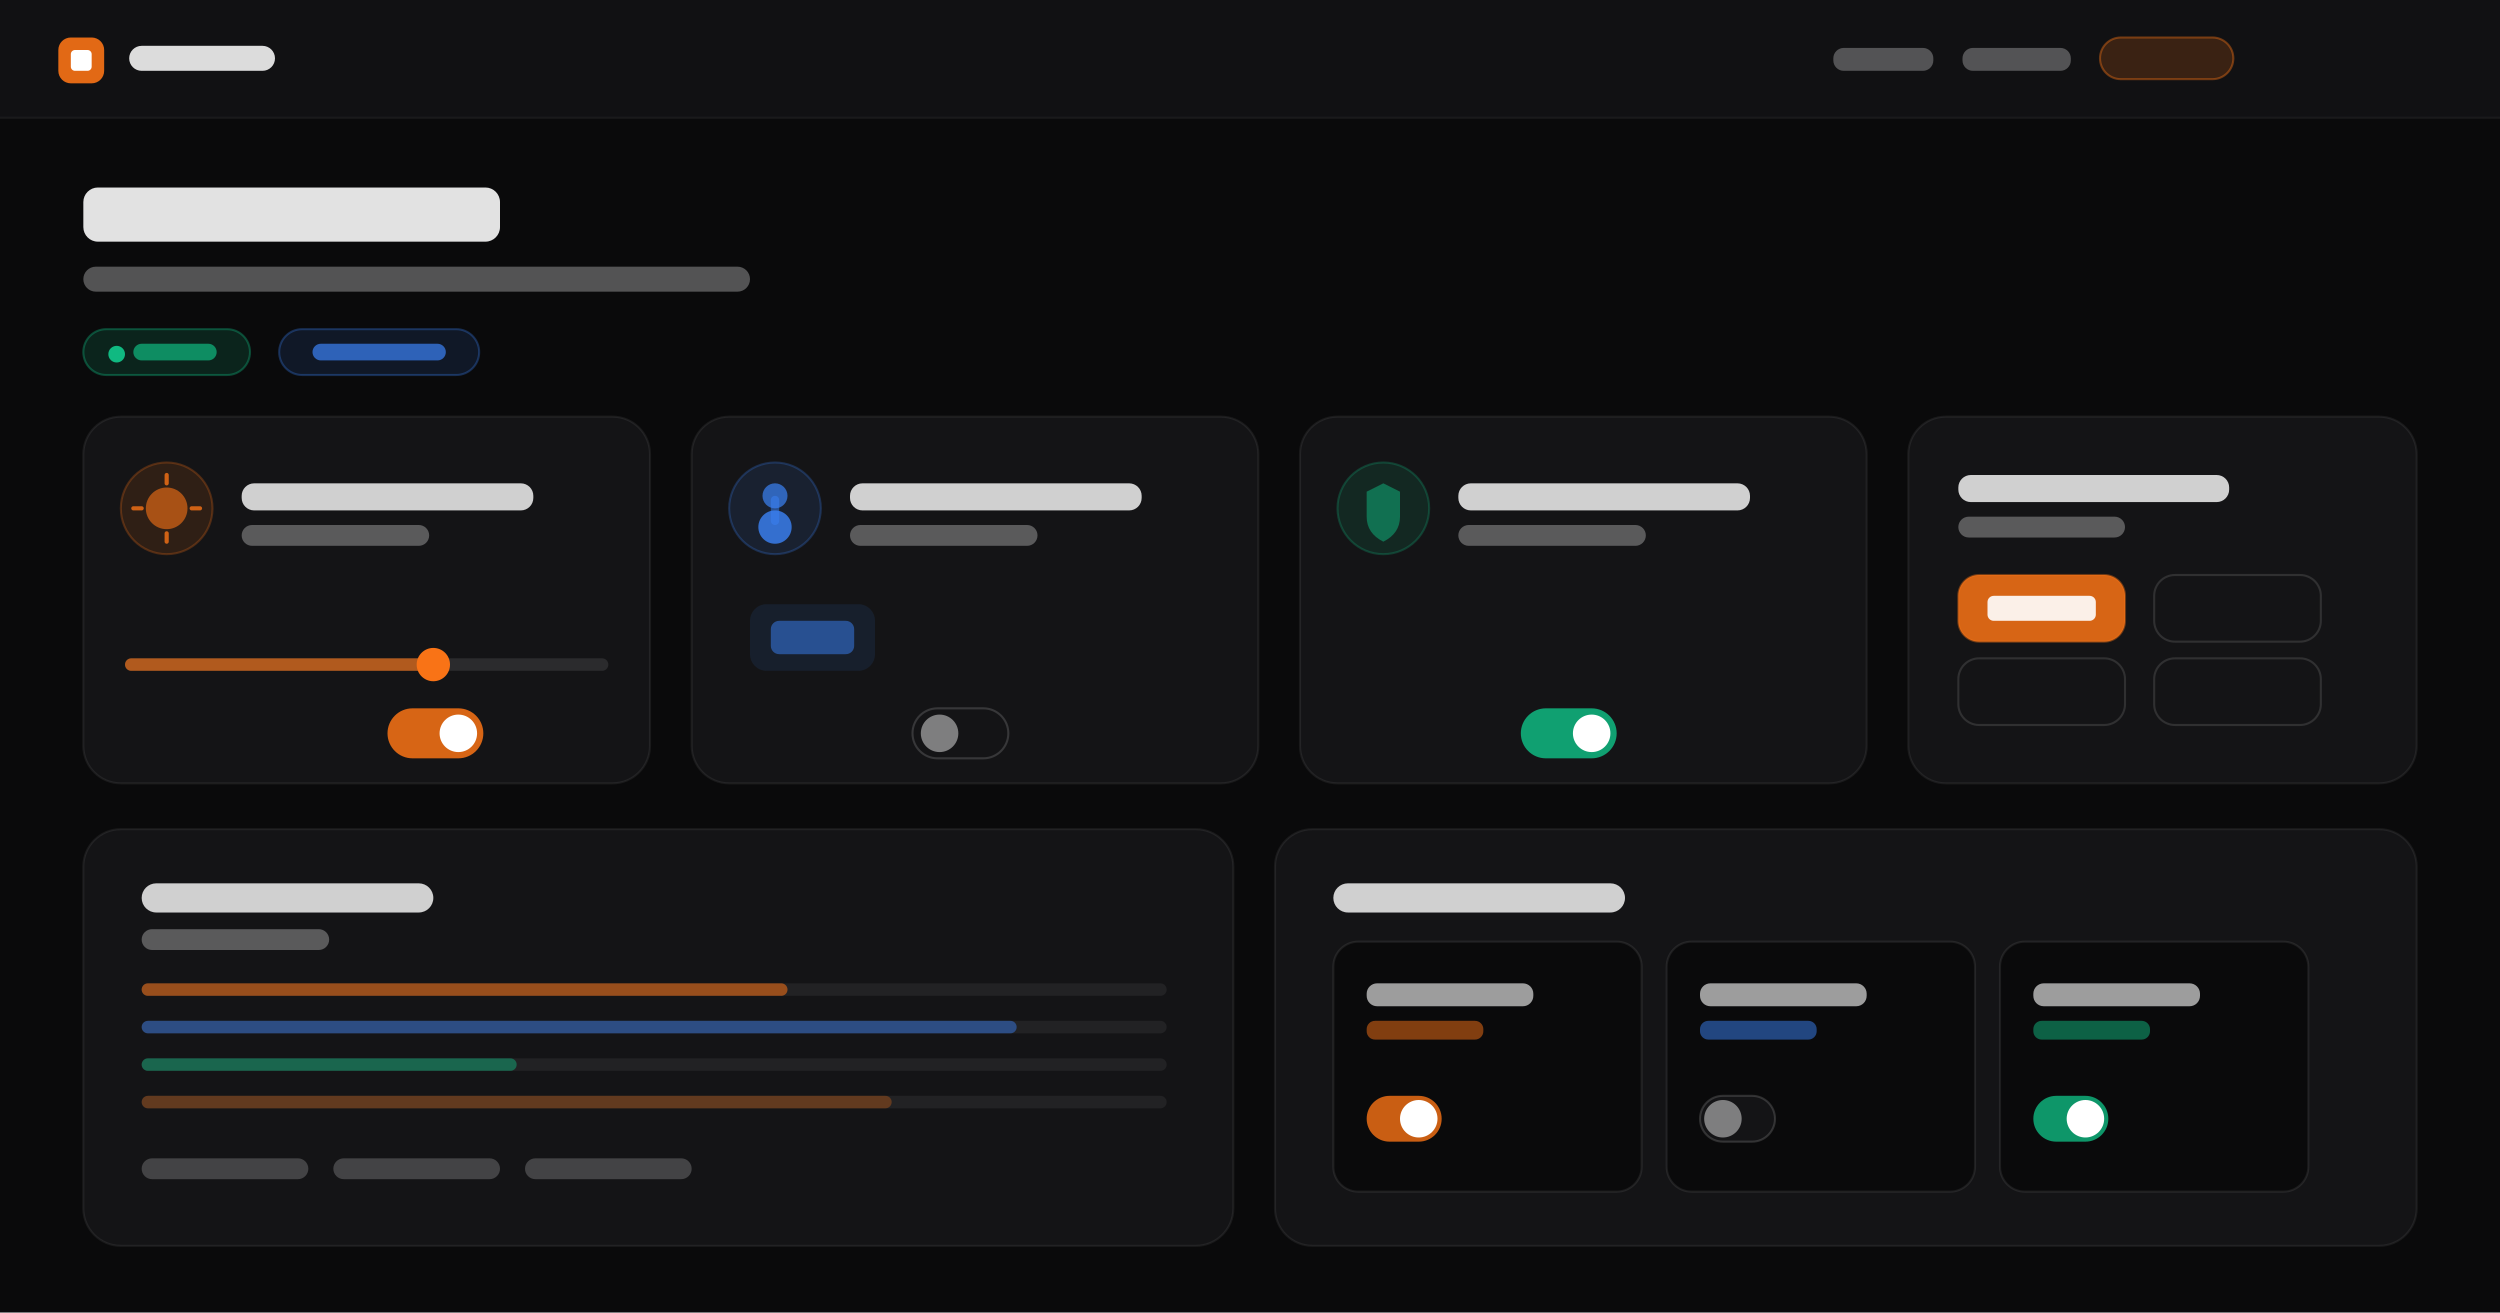
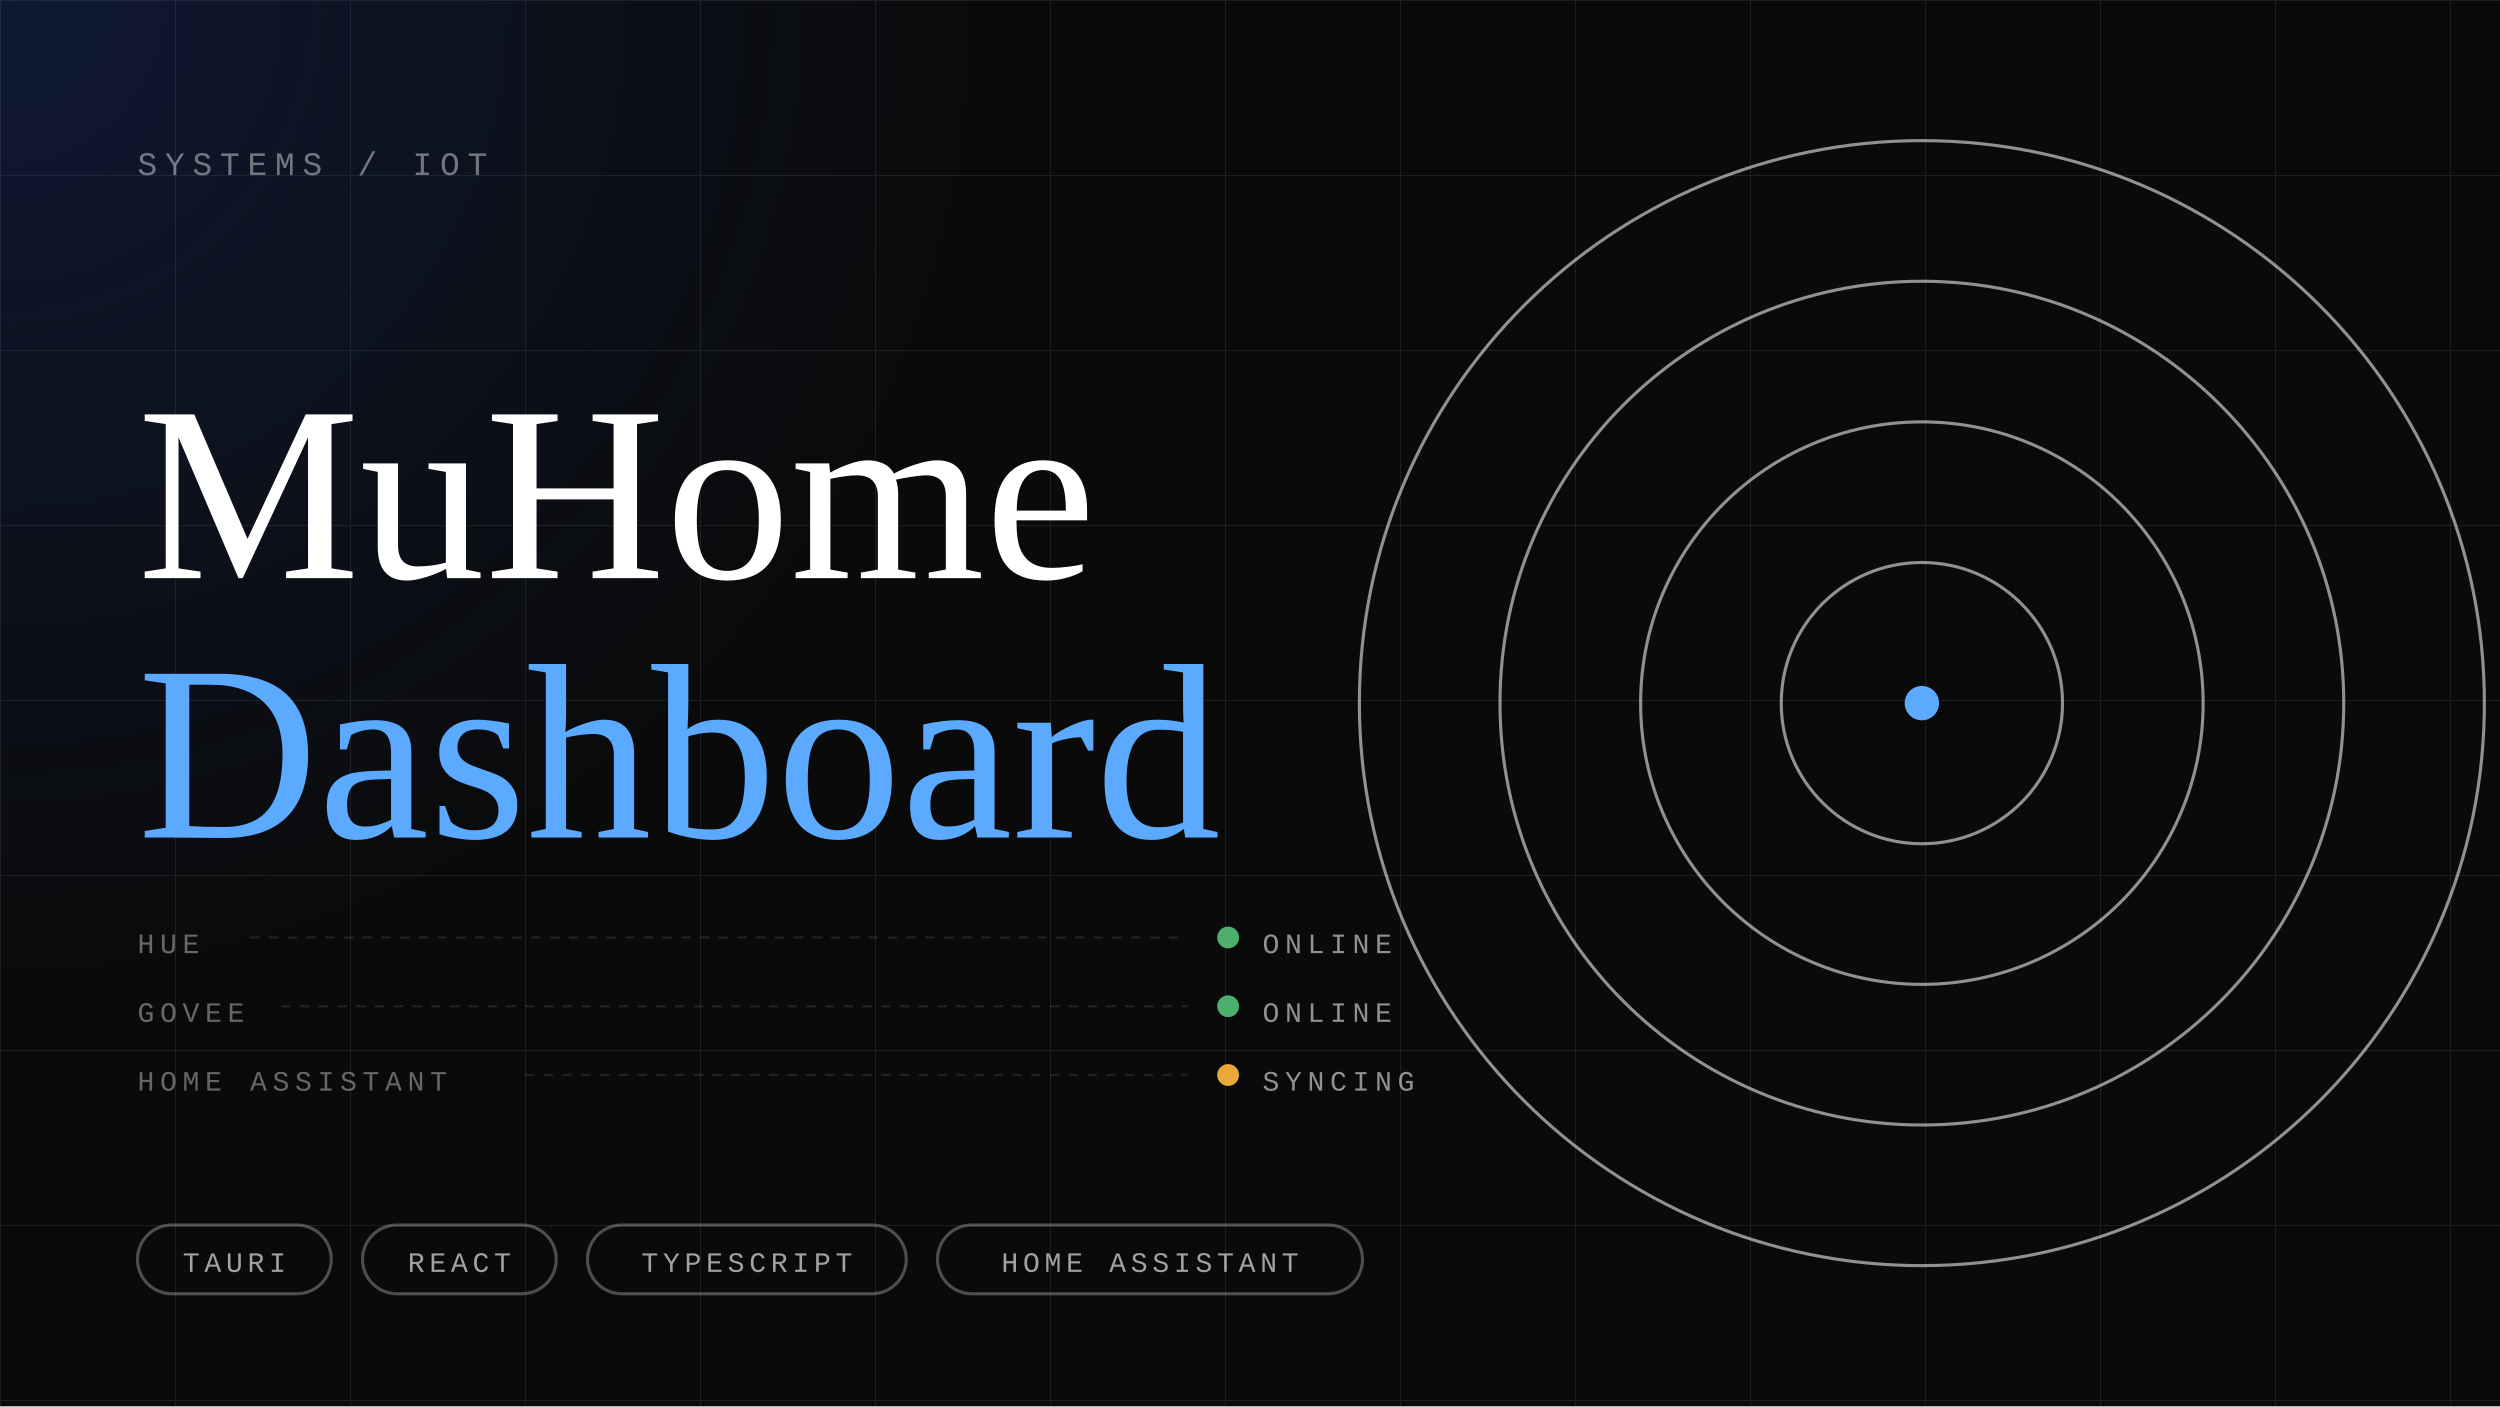
- <svg xmlns="http://www.w3.org/2000/svg" width="1200" height="630" viewBox="0 0 1200 630" fill="none">
-   <rect width="1200" height="630" fill="#0a0a0b" />
-   <rect width="1200" height="56" fill="#111113" />
-   <rect width="1200" height="1" y="56" fill="#ffffff" fill-opacity="0.07" />
-   <rect x="28" y="18" width="22" height="22" rx="6" fill="#F97316" fill-opacity="0.9" />
-   <rect x="34" y="24" width="10" height="10" rx="2" fill="#ffffff" />
-   <rect x="62" y="22" width="70" height="12" rx="6" fill="#ffffff" fill-opacity="0.85" />
-   <rect x="880" y="23" width="48" height="11" rx="5" fill="#ffffff" fill-opacity="0.28" />
-   <rect x="942" y="23" width="52" height="11" rx="5" fill="#ffffff" fill-opacity="0.28" />
-   <rect x="1008" y="18" width="64" height="20" rx="10" fill="#F97316" fill-opacity="0.18" />
-   <rect x="1008" y="18" width="64" height="20" rx="10" stroke="#F97316" stroke-opacity="0.4" stroke-width="1" />
-   <rect x="40" y="90" width="200" height="26" rx="7" fill="#ffffff" fill-opacity="0.88" />
-   <rect x="40" y="128" width="320" height="12" rx="6" fill="#ffffff" fill-opacity="0.3" />
-   <rect x="40" y="158" width="80" height="22" rx="11" fill="#10B981" fill-opacity="0.15" />
-   <rect x="40" y="158" width="80" height="22" rx="11" stroke="#10B981" stroke-opacity="0.35" stroke-width="1" />
-   <rect x="40" y="163" width="8" height="8" rx="4" fill="#10B981" transform="translate(12, 3)" />
-   <rect x="64" y="165" width="40" height="8" rx="4" fill="#10B981" fill-opacity="0.7" />
-   <rect x="134" y="158" width="96" height="22" rx="11" fill="#3B82F6" fill-opacity="0.12" />
-   <rect x="134" y="158" width="96" height="22" rx="11" stroke="#3B82F6" stroke-opacity="0.3" stroke-width="1" />
-   <rect x="150" y="165" width="64" height="8" rx="4" fill="#3B82F6" fill-opacity="0.7" />
-   <rect x="40" y="200" width="272" height="176" rx="18" fill="#141416" />
-   <rect x="40" y="200" width="272" height="176" rx="18" stroke="#ffffff" stroke-opacity="0.07" stroke-width="1" />
-   <circle cx="80" cy="244" r="22" fill="#F97316" fill-opacity="0.12" />
-   <circle cx="80" cy="244" r="22" stroke="#F97316" stroke-opacity="0.25" stroke-width="1" />
-   <line x1="80" y1="228" x2="80" y2="232" stroke="#F97316" stroke-opacity="0.8" stroke-width="2" stroke-linecap="round" />
-   <line x1="80" y1="256" x2="80" y2="260" stroke="#F97316" stroke-opacity="0.8" stroke-width="2" stroke-linecap="round" />
-   <line x1="64" y1="244" x2="68" y2="244" stroke="#F97316" stroke-opacity="0.8" stroke-width="2" stroke-linecap="round" />
-   <line x1="92" y1="244" x2="96" y2="244" stroke="#F97316" stroke-opacity="0.8" stroke-width="2" stroke-linecap="round" />
-   <circle cx="80" cy="244" r="10" fill="#F97316" fill-opacity="0.6" />
-   <rect x="116" y="232" width="140" height="13" rx="6" fill="#ffffff" fill-opacity="0.8" />
-   <rect x="116" y="252" width="90" height="10" rx="5" fill="#ffffff" fill-opacity="0.3" />
-   <rect x="60" y="316" width="232" height="6" rx="3" fill="#ffffff" fill-opacity="0.1" />
-   <rect x="60" y="316" width="148" height="6" rx="3" fill="#F97316" fill-opacity="0.65" />
-   <circle cx="208" cy="319" r="8" fill="#F97316" />
-   <rect x="186" y="340" width="46" height="24" rx="12" fill="#F97316" fill-opacity="0.85" />
-   <circle cx="220" cy="352" r="9" fill="#ffffff" />
-   <rect x="332" y="200" width="272" height="176" rx="18" fill="#141416" />
-   <rect x="332" y="200" width="272" height="176" rx="18" stroke="#ffffff" stroke-opacity="0.07" stroke-width="1" />
-   <circle cx="372" cy="244" r="22" fill="#3B82F6" fill-opacity="0.12" />
-   <circle cx="372" cy="244" r="22" stroke="#3B82F6" stroke-opacity="0.25" stroke-width="1" />
-   <circle cx="372" cy="238" r="6" fill="#3B82F6" fill-opacity="0.7" />
-   <rect x="370" y="238" width="4" height="14" rx="2" fill="#3B82F6" fill-opacity="0.5" />
-   <circle cx="372" cy="253" r="8" fill="#3B82F6" fill-opacity="0.8" />
-   <rect x="408" y="232" width="140" height="13" rx="6" fill="#ffffff" fill-opacity="0.8" />
-   <rect x="408" y="252" width="90" height="10" rx="5" fill="#ffffff" fill-opacity="0.3" />
-   <rect x="360" y="290" width="60" height="32" rx="8" fill="#3B82F6" fill-opacity="0.1" />
-   <rect x="370" y="298" width="40" height="16" rx="4" fill="#3B82F6" fill-opacity="0.5" />
-   <rect x="438" y="340" width="46" height="24" rx="12" fill="#141416" stroke="#ffffff" stroke-opacity="0.15" stroke-width="1" />
-   <circle cx="451" cy="352" r="9" fill="#ffffff" fill-opacity="0.45" />
-   <rect x="624" y="200" width="272" height="176" rx="18" fill="#141416" />
-   <rect x="624" y="200" width="272" height="176" rx="18" stroke="#ffffff" stroke-opacity="0.07" stroke-width="1" />
-   <circle cx="664" cy="244" r="22" fill="#10B981" fill-opacity="0.12" />
-   <circle cx="664" cy="244" r="22" stroke="#10B981" stroke-opacity="0.25" stroke-width="1" />
-   <path d="M664 232 L672 236 L672 248 Q672 256 664 260 Q656 256 656 248 L656 236 Z" fill="#10B981" fill-opacity="0.5" />
-   <rect x="700" y="232" width="140" height="13" rx="6" fill="#ffffff" fill-opacity="0.8" />
-   <rect x="700" y="252" width="90" height="10" rx="5" fill="#ffffff" fill-opacity="0.3" />
-   <rect x="730" y="340" width="46" height="24" rx="12" fill="#10B981" fill-opacity="0.85" />
-   <circle cx="764" cy="352" r="9" fill="#ffffff" />
-   <rect x="916" y="200" width="244" height="176" rx="18" fill="#141416" />
-   <rect x="916" y="200" width="244" height="176" rx="18" stroke="#ffffff" stroke-opacity="0.07" stroke-width="1" />
-   <rect x="940" y="228" width="130" height="13" rx="6" fill="#ffffff" fill-opacity="0.8" />
-   <rect x="940" y="248" width="80" height="10" rx="5" fill="#ffffff" fill-opacity="0.3" />
-   <rect x="940" y="276" width="80" height="32" rx="10" fill="#F97316" fill-opacity="0.85" />
-   <rect x="940" y="276" width="80" height="32" rx="10" stroke="#F97316" stroke-opacity="0.4" stroke-width="1" />
-   <rect x="940" y="316" width="80" height="32" rx="10" fill="#141416" stroke="#ffffff" stroke-opacity="0.12" stroke-width="1" />
-   <rect x="1034" y="276" width="80" height="32" rx="10" fill="#141416" stroke="#ffffff" stroke-opacity="0.12" stroke-width="1" />
-   <rect x="1034" y="316" width="80" height="32" rx="10" fill="#141416" stroke="#ffffff" stroke-opacity="0.12" stroke-width="1" />
-   <rect x="940" y="284" width="80" height="9" rx="4" fill="#ffffff" fill-opacity="0" />
-   <rect x="954" y="286" width="52" height="12" rx="3" fill="#ffffff" fill-opacity="0.9" />
-   <rect x="40" y="398" width="552" height="200" rx="18" fill="#141416" />
-   <rect x="40" y="398" width="552" height="200" rx="18" stroke="#ffffff" stroke-opacity="0.07" stroke-width="1" />
-   <rect x="68" y="424" width="140" height="14" rx="7" fill="#ffffff" fill-opacity="0.8" />
-   <rect x="68" y="446" width="90" height="10" rx="5" fill="#ffffff" fill-opacity="0.3" />
-   <rect x="68" y="472" width="492" height="6" rx="3" fill="#ffffff" fill-opacity="0.06" />
-   <rect x="68" y="472" width="310" height="6" rx="3" fill="#F97316" fill-opacity="0.55" />
-   <rect x="68" y="490" width="492" height="6" rx="3" fill="#ffffff" fill-opacity="0.06" />
-   <rect x="68" y="490" width="420" height="6" rx="3" fill="#3B82F6" fill-opacity="0.45" />
-   <rect x="68" y="508" width="492" height="6" rx="3" fill="#ffffff" fill-opacity="0.06" />
-   <rect x="68" y="508" width="180" height="6" rx="3" fill="#10B981" fill-opacity="0.45" />
-   <rect x="68" y="526" width="492" height="6" rx="3" fill="#ffffff" fill-opacity="0.06" />
-   <rect x="68" y="526" width="360" height="6" rx="3" fill="#F97316" fill-opacity="0.3" />
-   <rect x="68" y="556" width="80" height="10" rx="5" fill="#ffffff" fill-opacity="0.2" />
-   <rect x="160" y="556" width="80" height="10" rx="5" fill="#ffffff" fill-opacity="0.2" />
-   <rect x="252" y="556" width="80" height="10" rx="5" fill="#ffffff" fill-opacity="0.2" />
-   <rect x="612" y="398" width="548" height="200" rx="18" fill="#141416" />
-   <rect x="612" y="398" width="548" height="200" rx="18" stroke="#ffffff" stroke-opacity="0.07" stroke-width="1" />
-   <rect x="640" y="424" width="140" height="14" rx="7" fill="#ffffff" fill-opacity="0.8" />
-   <rect x="640" y="452" width="148" height="120" rx="12" fill="#0a0a0b" />
-   <rect x="640" y="452" width="148" height="120" rx="12" stroke="#ffffff" stroke-opacity="0.08" stroke-width="1" />
-   <rect x="656" y="472" width="80" height="11" rx="5" fill="#ffffff" fill-opacity="0.6" />
-   <rect x="656" y="490" width="56" height="9" rx="4" fill="#F97316" fill-opacity="0.5" />
-   <rect x="656" y="526" width="36" height="22" rx="11" fill="#F97316" fill-opacity="0.8" />
-   <circle cx="681" cy="537" r="9" fill="#ffffff" />
-   <rect x="800" y="452" width="148" height="120" rx="12" fill="#0a0a0b" />
-   <rect x="800" y="452" width="148" height="120" rx="12" stroke="#ffffff" stroke-opacity="0.08" stroke-width="1" />
-   <rect x="816" y="472" width="80" height="11" rx="5" fill="#ffffff" fill-opacity="0.6" />
-   <rect x="816" y="490" width="56" height="9" rx="4" fill="#3B82F6" fill-opacity="0.5" />
-   <rect x="816" y="526" width="36" height="22" rx="11" fill="#141416" stroke="#ffffff" stroke-opacity="0.15" stroke-width="1" />
-   <circle cx="827" cy="537" r="9" fill="#ffffff" fill-opacity="0.45" />
-   <rect x="960" y="452" width="148" height="120" rx="12" fill="#0a0a0b" />
-   <rect x="960" y="452" width="148" height="120" rx="12" stroke="#ffffff" stroke-opacity="0.08" stroke-width="1" />
-   <rect x="976" y="472" width="80" height="11" rx="5" fill="#ffffff" fill-opacity="0.6" />
-   <rect x="976" y="490" width="56" height="9" rx="4" fill="#10B981" fill-opacity="0.5" />
-   <rect x="976" y="526" width="36" height="22" rx="11" fill="#10B981" fill-opacity="0.8" />
-   <circle cx="1001" cy="537" r="9" fill="#ffffff" />
+ <svg xmlns="http://www.w3.org/2000/svg" viewBox="0 0 800 450" width="800" height="450">
+   <defs>
+     <pattern id="grid" width="56" height="56" patternUnits="userSpaceOnUse">
+       <path d="M 56 0 L 0 0 0 56" fill="none" stroke="rgba(255,255,255,0.09)" stroke-width="0.6" />
+     </pattern>
+     <radialGradient id="glow" cx="0" cy="0" r="320" gradientUnits="userSpaceOnUse">
+       <stop offset="0%" stop-color="#1E4FBF" stop-opacity="0.22" />
+       <stop offset="100%" stop-color="#1E4FBF" stop-opacity="0" />
+     </radialGradient>
+   </defs>
+   <rect width="800" height="450" fill="#0a0a0a" />
+   <rect width="800" height="450" fill="url(#grid)" />
+   <rect width="800" height="450" fill="url(#glow)" />
+   <g fill="none" stroke="rgba(255,255,255,0.55)" stroke-width="1">
+     <circle cx="615" cy="225" r="45" />
+     <circle cx="615" cy="225" r="90" />
+     <circle cx="615" cy="225" r="135" />
+     <circle cx="615" cy="225" r="180" />
+   </g>
+   <circle cx="615" cy="225" r="5.5" fill="#5BAAFF" />
+   <text x="44" y="56" font-family="'Courier New', Courier, monospace" font-size="10.5" letter-spacing="2.5" fill="rgba(255,255,255,0.42)">SYSTEMS / IOT</text>
+   <text x="44" y="185" font-family="Georgia, 'Times New Roman', serif" font-size="80" font-weight="400" fill="white">MuHome</text>
+   <text x="44" y="268" font-family="Georgia, 'Times New Roman', serif" font-size="80" font-weight="400" fill="#5BAAFF">Dashboard</text>
+   <text x="44" y="305" font-family="'Courier New', Courier, monospace" font-size="9" letter-spacing="1.8" fill="rgba(255,255,255,0.38)">HUE</text>
+   <line x1="80" y1="300" x2="380" y2="300" stroke="rgba(255,255,255,0.1)" stroke-width="0.7" stroke-dasharray="3 3" />
+   <circle cx="393" cy="300" r="3.5" fill="#4CAF6E" />
+   <text x="404" y="305" font-family="'Courier New', Courier, monospace" font-size="9" letter-spacing="1.8" fill="rgba(255,255,255,0.55)">ONLINE</text>
+   <text x="44" y="327" font-family="'Courier New', Courier, monospace" font-size="9" letter-spacing="1.8" fill="rgba(255,255,255,0.38)">GOVEE</text>
+   <line x1="90" y1="322" x2="380" y2="322" stroke="rgba(255,255,255,0.1)" stroke-width="0.7" stroke-dasharray="3 3" />
+   <circle cx="393" cy="322" r="3.5" fill="#4CAF6E" />
+   <text x="404" y="327" font-family="'Courier New', Courier, monospace" font-size="9" letter-spacing="1.8" fill="rgba(255,255,255,0.55)">ONLINE</text>
+   <text x="44" y="349" font-family="'Courier New', Courier, monospace" font-size="9" letter-spacing="1.8" fill="rgba(255,255,255,0.38)">HOME ASSISTANT</text>
+   <line x1="168" y1="344" x2="380" y2="344" stroke="rgba(255,255,255,0.1)" stroke-width="0.7" stroke-dasharray="3 3" />
+   <circle cx="393" cy="344" r="3.5" fill="#E8A83A" />
+   <text x="404" y="349" font-family="'Courier New', Courier, monospace" font-size="9" letter-spacing="1.8" fill="rgba(255,255,255,0.55)">SYNCING</text>
+   <rect x="44" y="392" width="62" height="22" rx="11" fill="none" stroke="rgba(255,255,255,0.28)" stroke-width="1" />
+   <text x="75" y="407" text-anchor="middle" font-family="'Courier New', Courier, monospace" font-size="9" letter-spacing="1.5" fill="rgba(255,255,255,0.62)">TAURI</text>
+   <rect x="116" y="392" width="62" height="22" rx="11" fill="none" stroke="rgba(255,255,255,0.28)" stroke-width="1" />
+   <text x="147" y="407" text-anchor="middle" font-family="'Courier New', Courier, monospace" font-size="9" letter-spacing="1.5" fill="rgba(255,255,255,0.62)">REACT</text>
+   <rect x="188" y="392" width="102" height="22" rx="11" fill="none" stroke="rgba(255,255,255,0.28)" stroke-width="1" />
+   <text x="239" y="407" text-anchor="middle" font-family="'Courier New', Courier, monospace" font-size="9" letter-spacing="1.5" fill="rgba(255,255,255,0.62)">TYPESCRIPT</text>
+   <rect x="300" y="392" width="136" height="22" rx="11" fill="none" stroke="rgba(255,255,255,0.28)" stroke-width="1" />
+   <text x="368" y="407" text-anchor="middle" font-family="'Courier New', Courier, monospace" font-size="9" letter-spacing="1.5" fill="rgba(255,255,255,0.62)">HOME ASSISTANT</text>
</svg>
